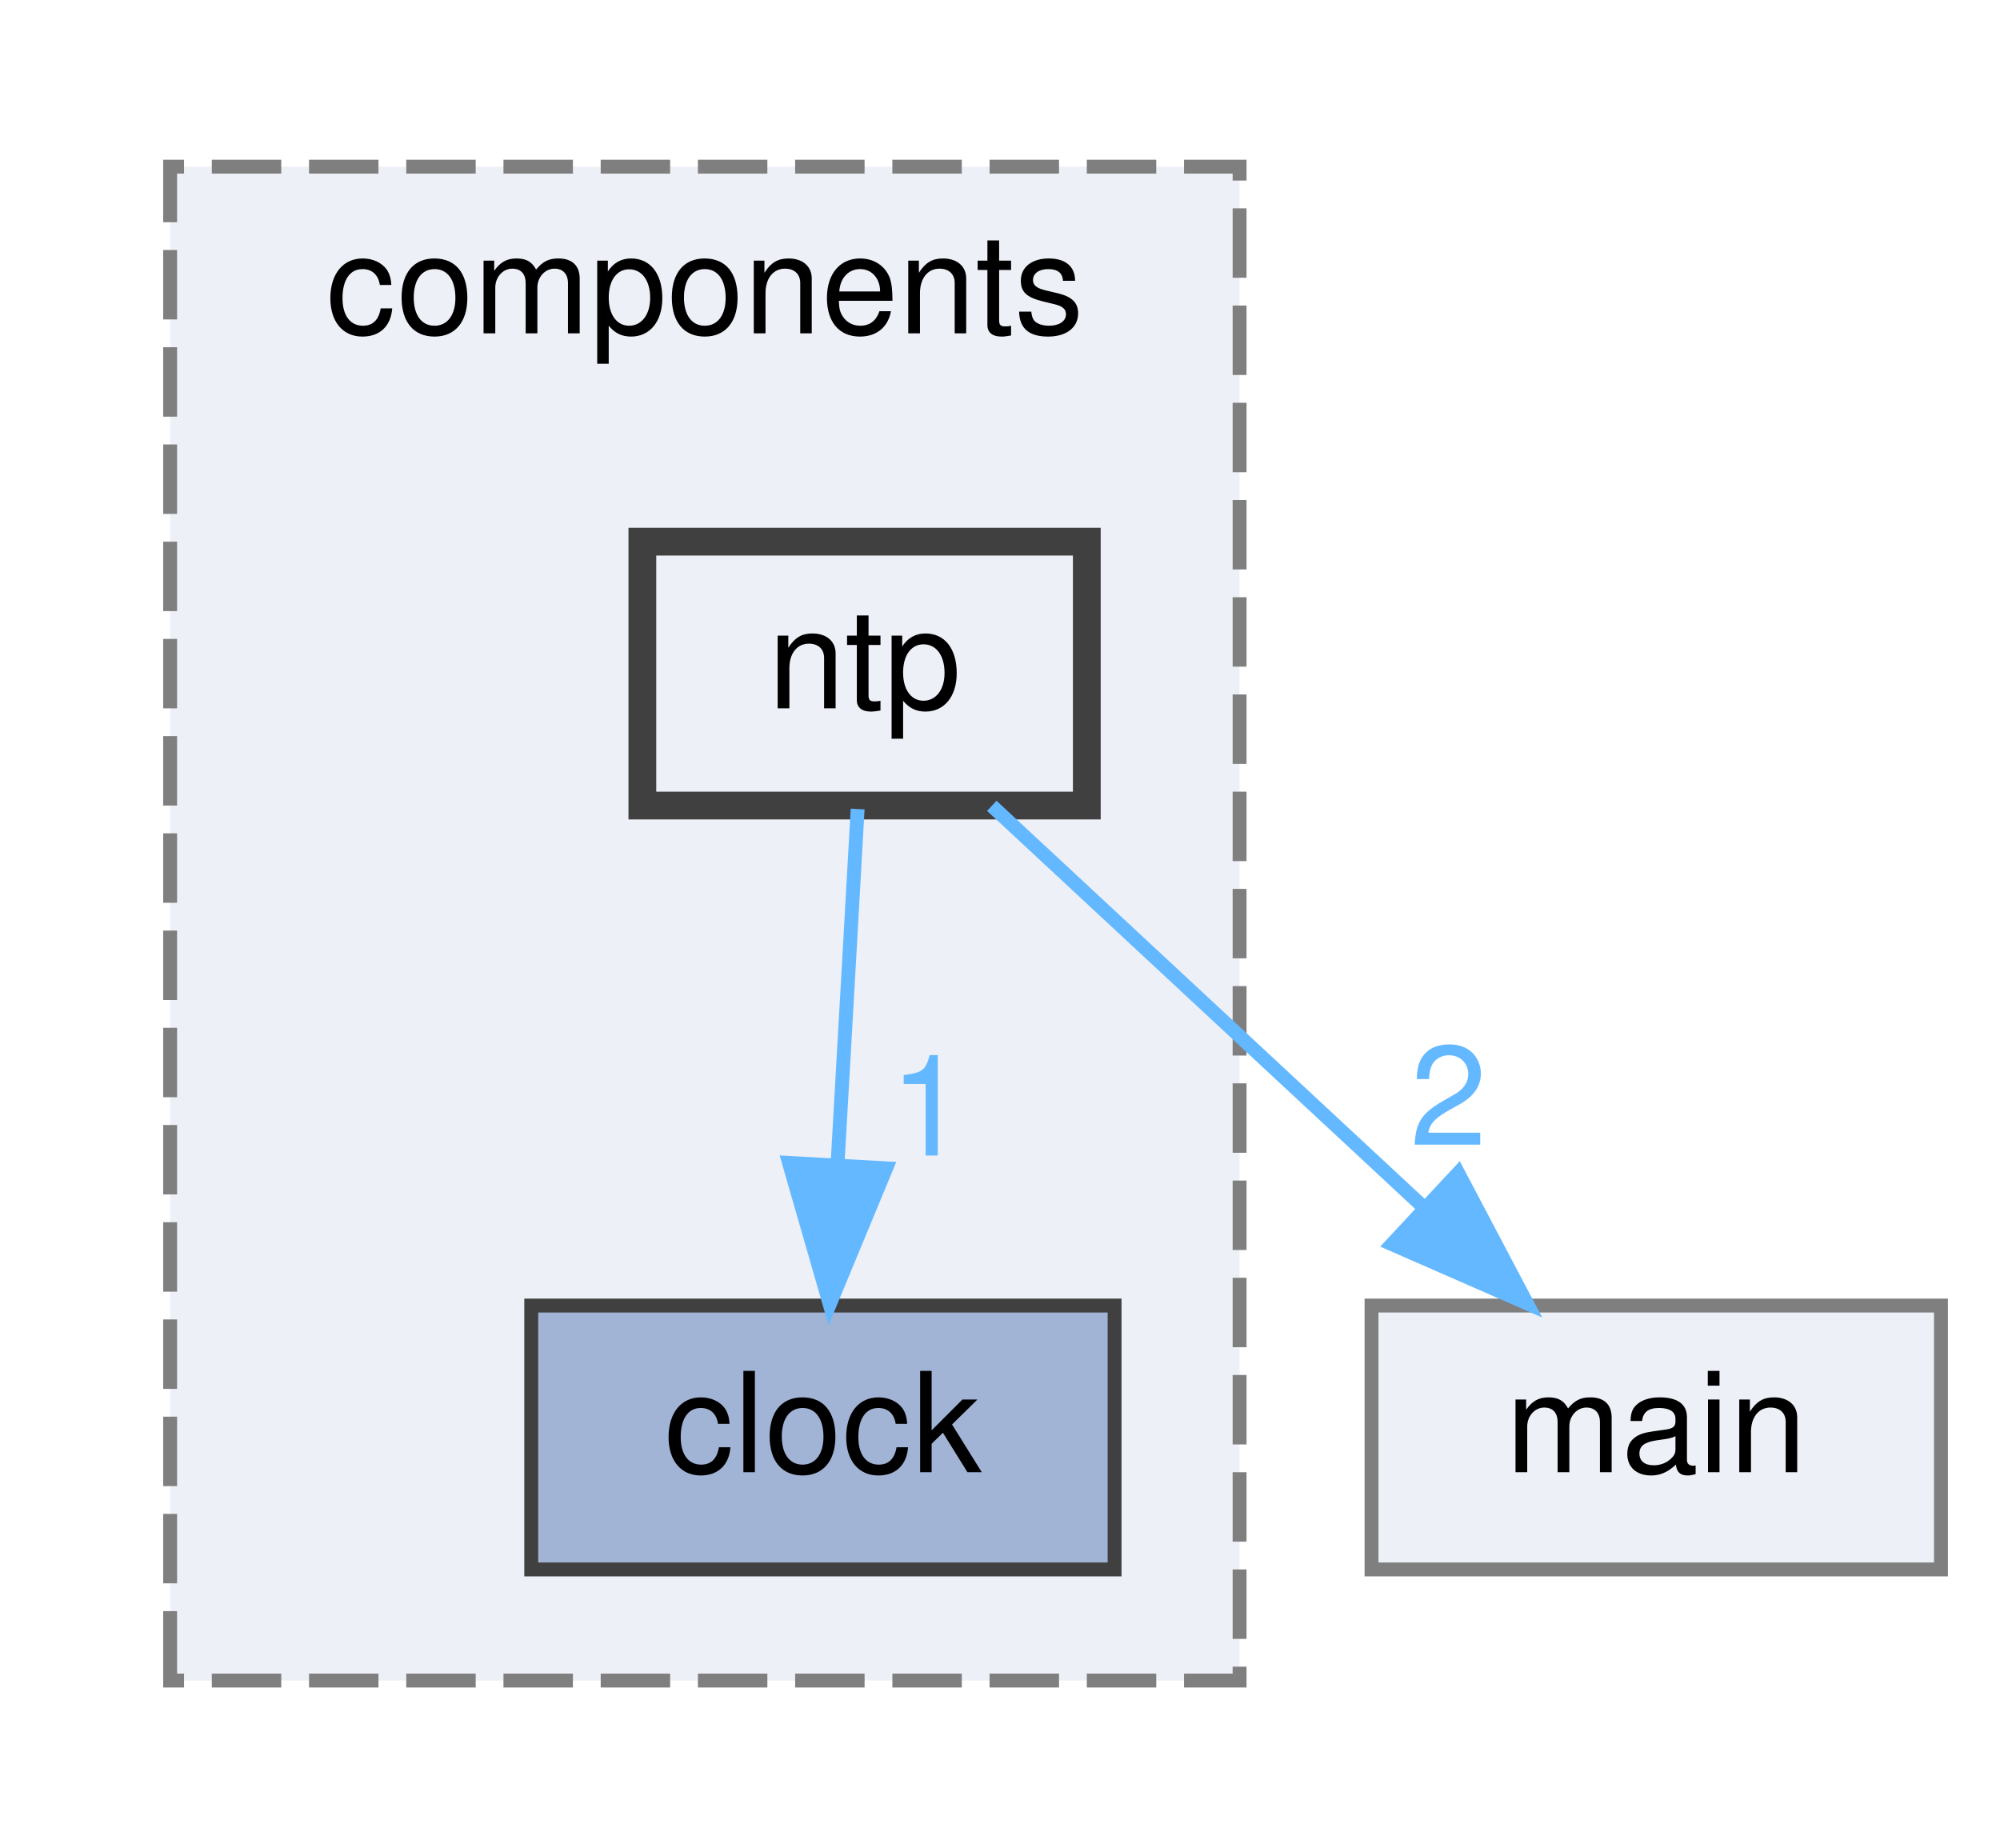
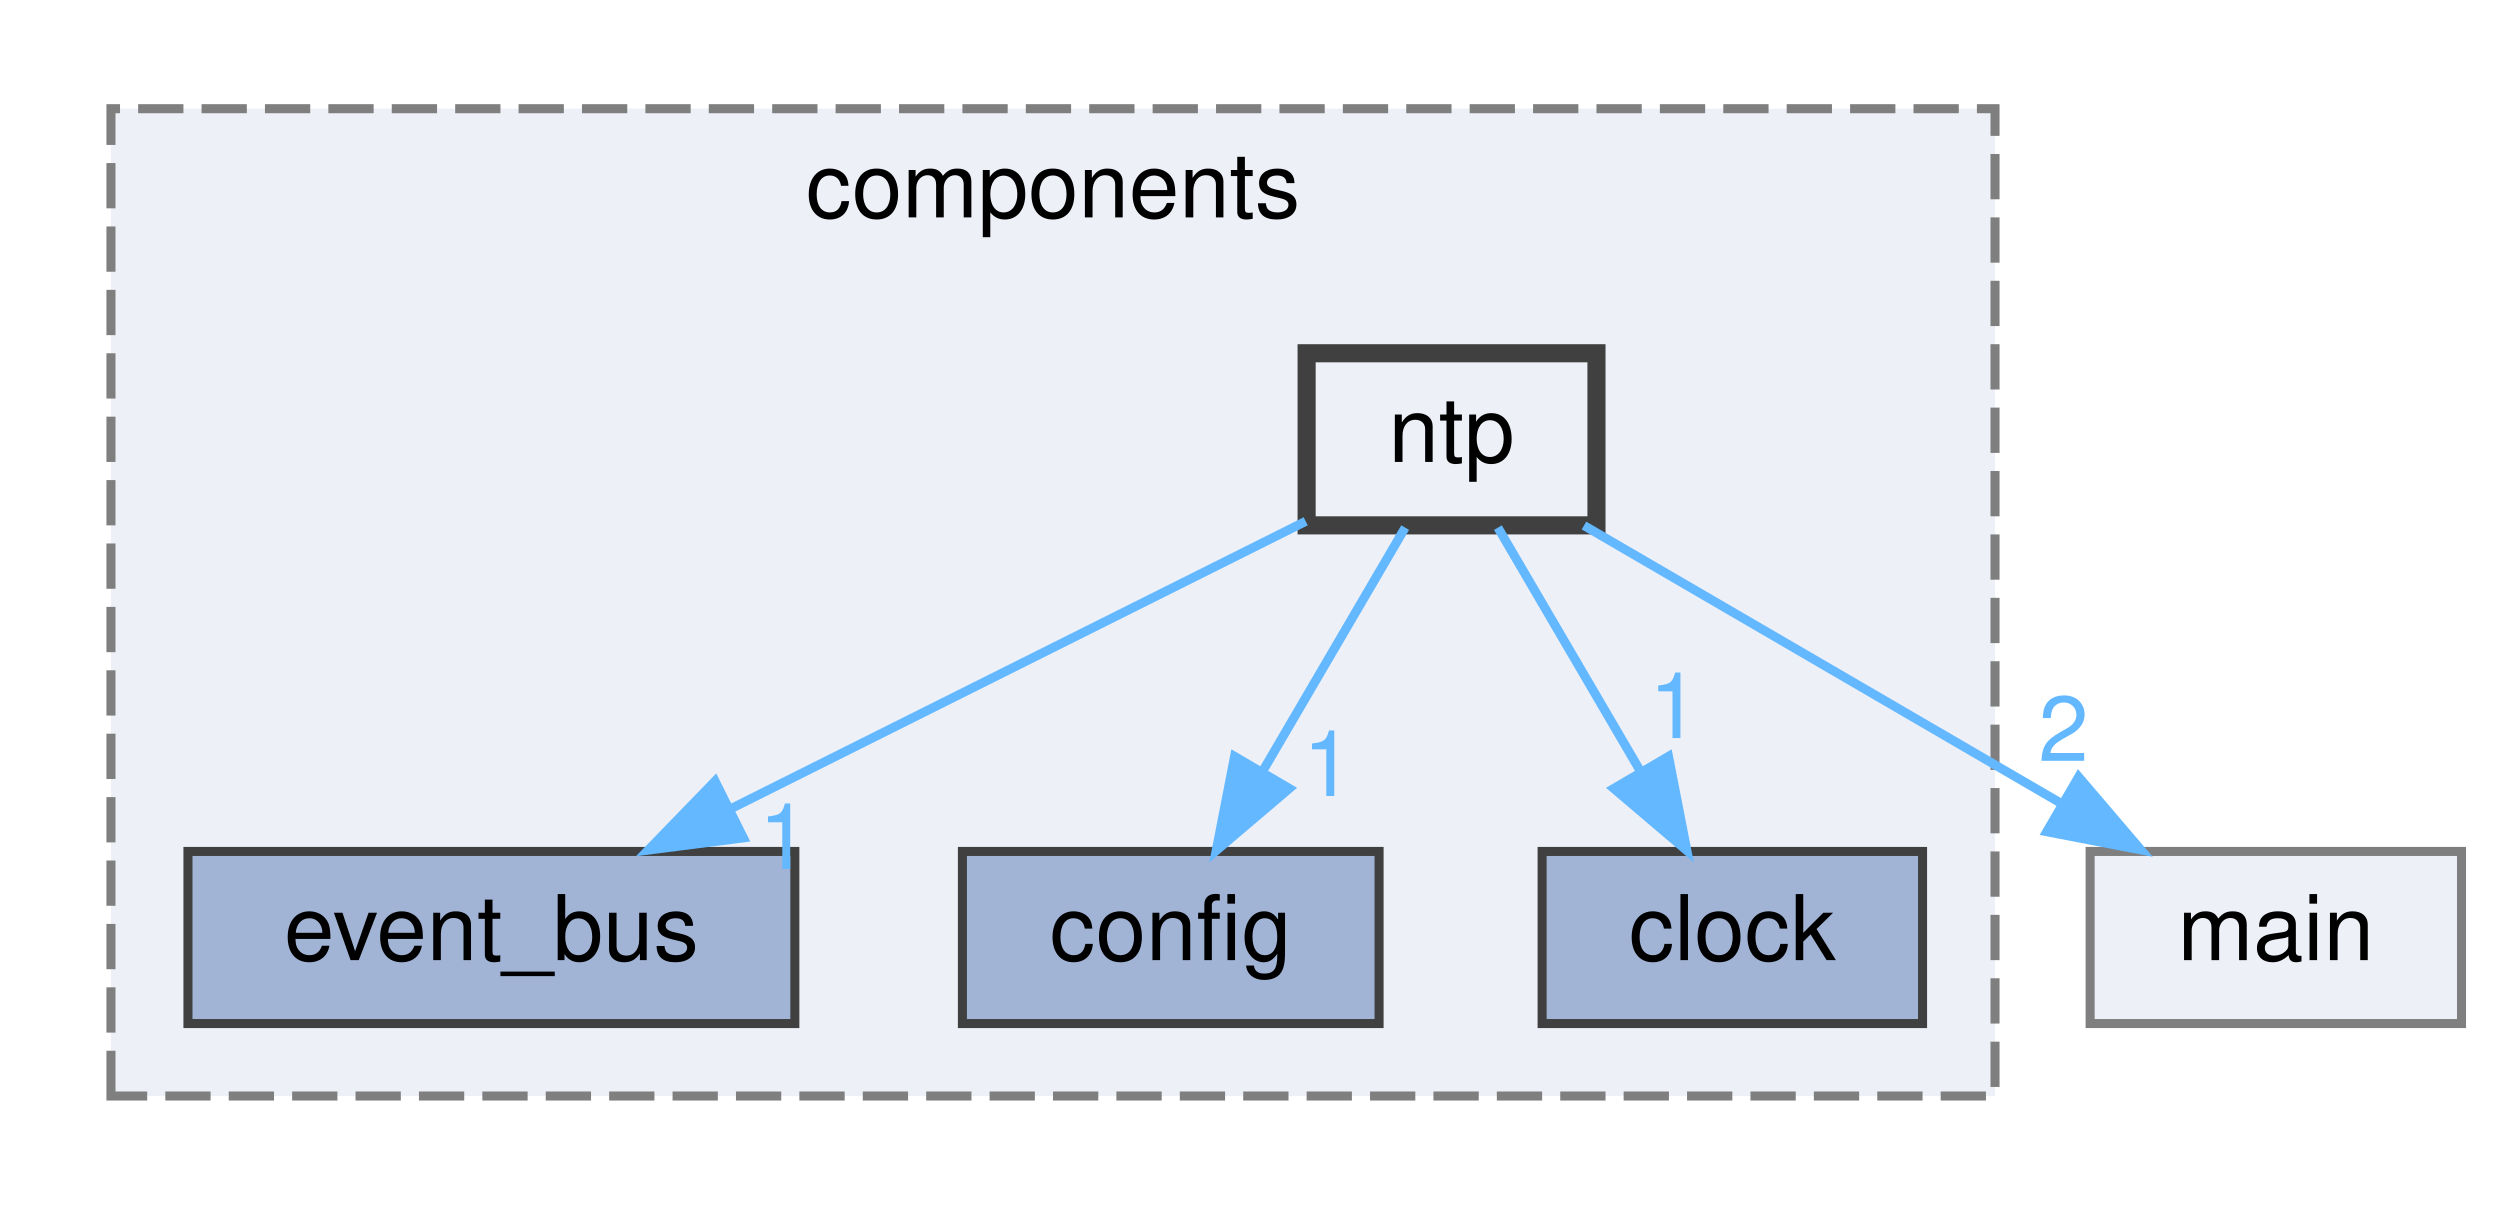
- <svg xmlns="http://www.w3.org/2000/svg" xmlns:xlink="http://www.w3.org/1999/xlink" width="144pt" height="133pt" viewBox="0.00 0.00 143.50 133.00">
+ <svg xmlns="http://www.w3.org/2000/svg" xmlns:xlink="http://www.w3.org/1999/xlink" width="276pt" height="133pt" viewBox="0.00 0.00 275.50 133.00">
  <g id="graph0" class="graph" transform="scale(1 1) rotate(0) translate(4 129)">
    <g id="clust1" class="cluster">
      <g id="a_clust1">
        <a xlink:href="dir_b181baf956279f894a730e459ce47bc5.html" target="_top" xlink:title="components">
-           <polygon fill="#edf0f7" stroke="#7f7f7f" stroke-dasharray="5,2" points="8,-8 8,-117 85,-117 85,-8 8,-8" />
-           <text text-anchor="middle" x="46.5" y="-105" font-family="Helvetica,sans-Serif" font-size="10.00">components</text>
+           <polygon fill="#edf0f7" stroke="#7f7f7f" stroke-dasharray="5,2" points="8,-8 8,-117 216,-117 216,-8 8,-8" />
+           <text text-anchor="middle" x="112" y="-105" font-family="Helvetica,sans-Serif" font-size="10.00">components</text>
        </a>
      </g>
    </g>
    <g id="node1" class="node">
      <g id="a_node1">
-         <a xlink:href="dir_a13c4c485bb1701984d244429ad4ded1.html" target="_top" xlink:title="clock">
-           <polygon fill="#a2b4d6" stroke="#404040" points="76,-35 34,-35 34,-16 76,-16 76,-35" />
-           <text text-anchor="middle" x="55" y="-23" font-family="Helvetica,sans-Serif" font-size="10.00">clock</text>
+         <a xlink:href="dir_3df67f4185c8cd9c27353f35f3bf503b.html" target="_top" xlink:title="event_bus">
+           <polygon fill="#a2b4d6" stroke="#404040" points="83.5,-35 16.5,-35 16.5,-16 83.5,-16 83.5,-35" />
+           <text text-anchor="middle" x="50" y="-23" font-family="Helvetica,sans-Serif" font-size="10.00">event_bus</text>
        </a>
      </g>
    </g>
    <g id="node2" class="node">
      <g id="a_node2">
+         <a xlink:href="dir_6591a8ca0b1ec78afa747e232353e174.html" target="_top" xlink:title="config">
+           <polygon fill="#a2b4d6" stroke="#404040" points="148,-35 102,-35 102,-16 148,-16 148,-35" />
+           <text text-anchor="middle" x="125" y="-23" font-family="Helvetica,sans-Serif" font-size="10.00">config</text>
+         </a>
+       </g>
+     </g>
+     <g id="node3" class="node">
+       <g id="a_node3">
+         <a xlink:href="dir_a13c4c485bb1701984d244429ad4ded1.html" target="_top" xlink:title="clock">
+           <polygon fill="#a2b4d6" stroke="#404040" points="208,-35 166,-35 166,-16 208,-16 208,-35" />
+           <text text-anchor="middle" x="187" y="-23" font-family="Helvetica,sans-Serif" font-size="10.00">clock</text>
+         </a>
+       </g>
+     </g>
+     <g id="node4" class="node">
+       <g id="a_node4">
        <a xlink:href="dir_8938040af9d266be553d1135477b804d.html" target="_top" xlink:title="ntp">
-           <polygon fill="#edf0f7" stroke="#404040" stroke-width="2" points="74,-90 42,-90 42,-71 74,-71 74,-90" />
-           <text text-anchor="middle" x="58" y="-78" font-family="Helvetica,sans-Serif" font-size="10.00">ntp</text>
+           <polygon fill="#edf0f7" stroke="#404040" stroke-width="2" points="172,-90 140,-90 140,-71 172,-71 172,-90" />
+           <text text-anchor="middle" x="156" y="-78" font-family="Helvetica,sans-Serif" font-size="10.00">ntp</text>
+         </a>
+       </g>
+     </g>
+     <g id="edge1" class="edge">
+       <g id="a_edge1">
+         <a xlink:href="dir_000010_000005.html" target="_top">
+           <path fill="none" stroke="#63b8ff" d="M139.9,-71.45C123.08,-63.04 96.41,-49.7 76.48,-39.74" />
+           <polygon fill="#63b8ff" stroke="#63b8ff" points="77.82,-36.5 67.31,-35.15 74.69,-42.76 77.82,-36.5" />
+         </a>
+       </g>
+       <g id="a_edge1-headlabel">
+         <a xlink:href="dir_000010_000005.html" target="_top" xlink:title="1">
+           <text text-anchor="middle" x="82.3" y="-33.06" font-family="Helvetica,sans-Serif" font-size="10.00" fill="#63b8ff">1</text>
        </a>
      </g>
    </g>
    <g id="edge2" class="edge">
      <g id="a_edge2">
-         <a xlink:href="dir_000008_000000.html" target="_top">
-           <path fill="none" stroke="#63b8ff" d="M57.5,-70.75C57.11,-63.8 56.55,-53.85 56.05,-45.13" />
-           <polygon fill="#63b8ff" stroke="#63b8ff" points="59.55,-44.88 55.49,-35.09 52.56,-45.27 59.55,-44.88" />
+         <a xlink:href="dir_000010_000002.html" target="_top">
+           <path fill="none" stroke="#63b8ff" d="M150.88,-70.75C146.64,-63.49 140.47,-52.95 135.22,-43.98" />
+           <polygon fill="#63b8ff" stroke="#63b8ff" points="138.09,-41.95 130.02,-35.09 132.05,-45.49 138.09,-41.95" />
        </a>
      </g>
      <g id="a_edge2-headlabel">
-         <a xlink:href="dir_000008_000000.html" target="_top" xlink:title="1">
-           <text text-anchor="middle" x="62.58" y="-45.8" font-family="Helvetica,sans-Serif" font-size="10.00" fill="#63b8ff">1</text>
+         <a xlink:href="dir_000010_000002.html" target="_top" xlink:title="1">
+           <text text-anchor="middle" x="142.36" y="-41.12" font-family="Helvetica,sans-Serif" font-size="10.00" fill="#63b8ff">1</text>
        </a>
      </g>
    </g>
-     <g id="node3" class="node">
-       <g id="a_node3">
-         <a xlink:href="dir_9893f083cf503bf028f3909b7ee1aca3.html" target="_top" xlink:title="main">
-           <polygon fill="#edf0f7" stroke="#7f7f7f" points="135.5,-35 94.5,-35 94.5,-16 135.5,-16 135.5,-35" />
-           <text text-anchor="middle" x="115" y="-23" font-family="Helvetica,sans-Serif" font-size="10.00">main</text>
+     <g id="edge4" class="edge">
+       <g id="a_edge4">
+         <a xlink:href="dir_000010_000000.html" target="_top">
+           <path fill="none" stroke="#63b8ff" d="M161.12,-70.75C165.36,-63.49 171.53,-52.95 176.78,-43.98" />
+           <polygon fill="#63b8ff" stroke="#63b8ff" points="179.95,-45.49 181.98,-35.09 173.91,-41.95 179.95,-45.49" />
+         </a>
+       </g>
+       <g id="a_edge4-headlabel">
+         <a xlink:href="dir_000010_000000.html" target="_top" xlink:title="1">
+           <text text-anchor="middle" x="180.58" y="-47.52" font-family="Helvetica,sans-Serif" font-size="10.00" fill="#63b8ff">1</text>
        </a>
      </g>
    </g>
-     <g id="edge1" class="edge">
-       <g id="a_edge1">
-         <a xlink:href="dir_000008_000006.html" target="_top">
-           <path fill="none" stroke="#63b8ff" d="M67.16,-70.98C75.5,-63.23 88.03,-51.58 98.18,-42.14" />
-           <polygon fill="#63b8ff" stroke="#63b8ff" points="100.74,-44.54 105.68,-35.17 95.97,-39.42 100.74,-44.54" />
+     <g id="node5" class="node">
+       <g id="a_node5">
+         <a xlink:href="dir_9893f083cf503bf028f3909b7ee1aca3.html" target="_top" xlink:title="main">
+           <polygon fill="#edf0f7" stroke="#7f7f7f" points="267.5,-35 226.5,-35 226.5,-16 267.5,-16 267.5,-35" />
+           <text text-anchor="middle" x="247" y="-23" font-family="Helvetica,sans-Serif" font-size="10.00">main</text>
        </a>
      </g>
-       <g id="a_edge1-headlabel">
-         <a xlink:href="dir_000008_000006.html" target="_top" xlink:title="2">
-           <text text-anchor="middle" x="100.04" y="-46.57" font-family="Helvetica,sans-Serif" font-size="10.00" fill="#63b8ff">2</text>
+     </g>
+     <g id="edge3" class="edge">
+       <g id="a_edge3">
+         <a xlink:href="dir_000010_000008.html" target="_top">
+           <path fill="none" stroke="#63b8ff" d="M170.62,-70.98C184.86,-62.69 206.75,-49.94 223.45,-40.22" />
+           <polygon fill="#63b8ff" stroke="#63b8ff" points="225.23,-43.23 232.11,-35.17 221.71,-37.18 225.23,-43.23" />
+         </a>
+       </g>
+       <g id="a_edge3-headlabel">
+         <a xlink:href="dir_000010_000008.html" target="_top" xlink:title="2">
+           <text text-anchor="middle" x="223.56" y="-44.99" font-family="Helvetica,sans-Serif" font-size="10.00" fill="#63b8ff">2</text>
        </a>
      </g>
    </g>
  </g>
</svg>
